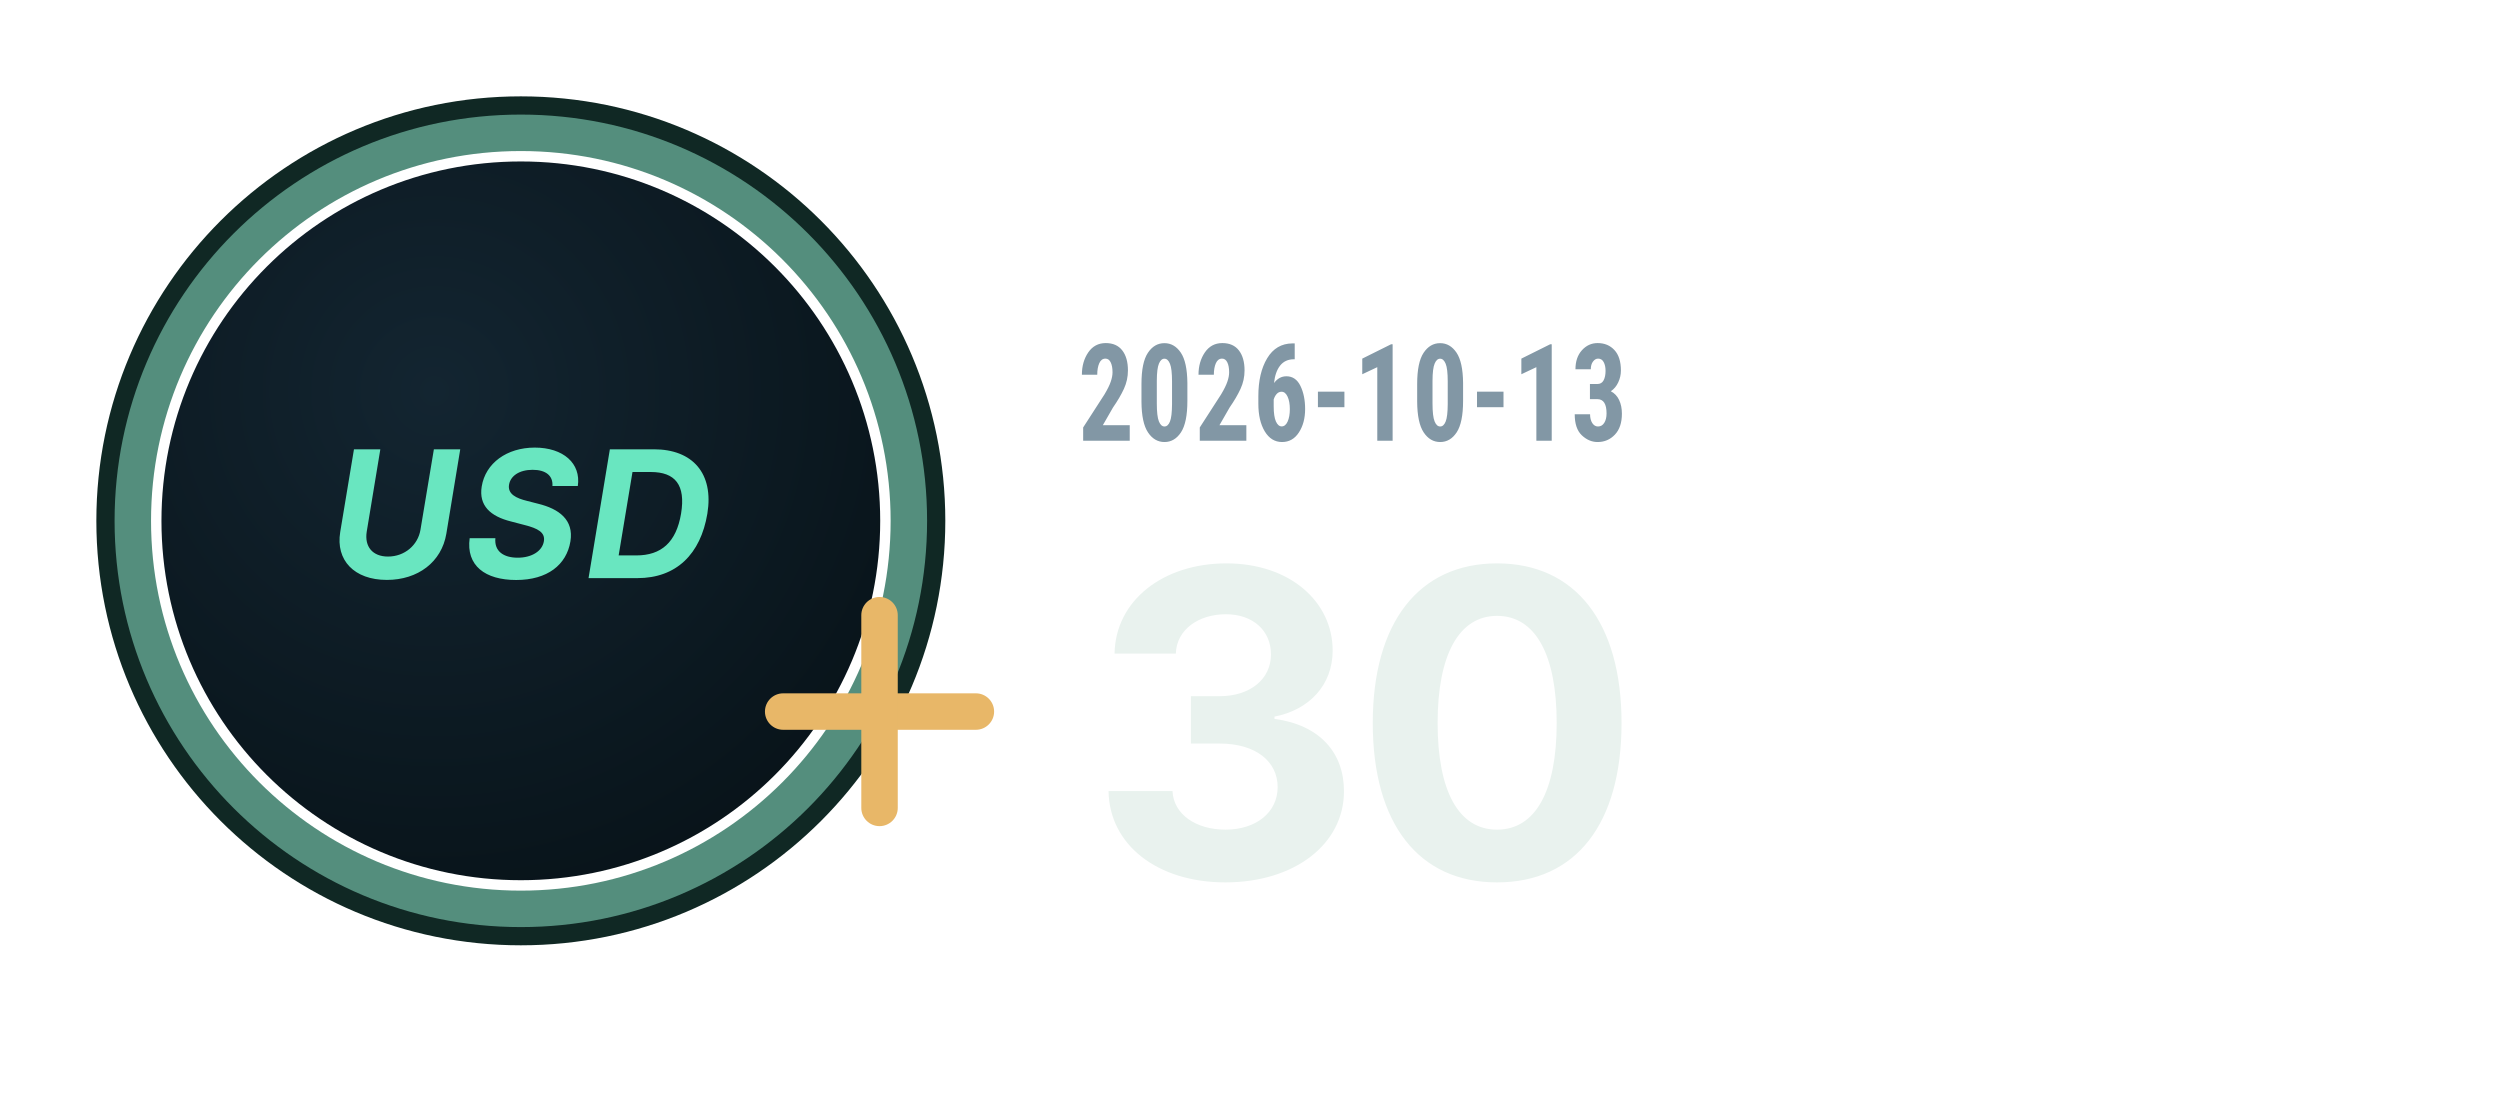
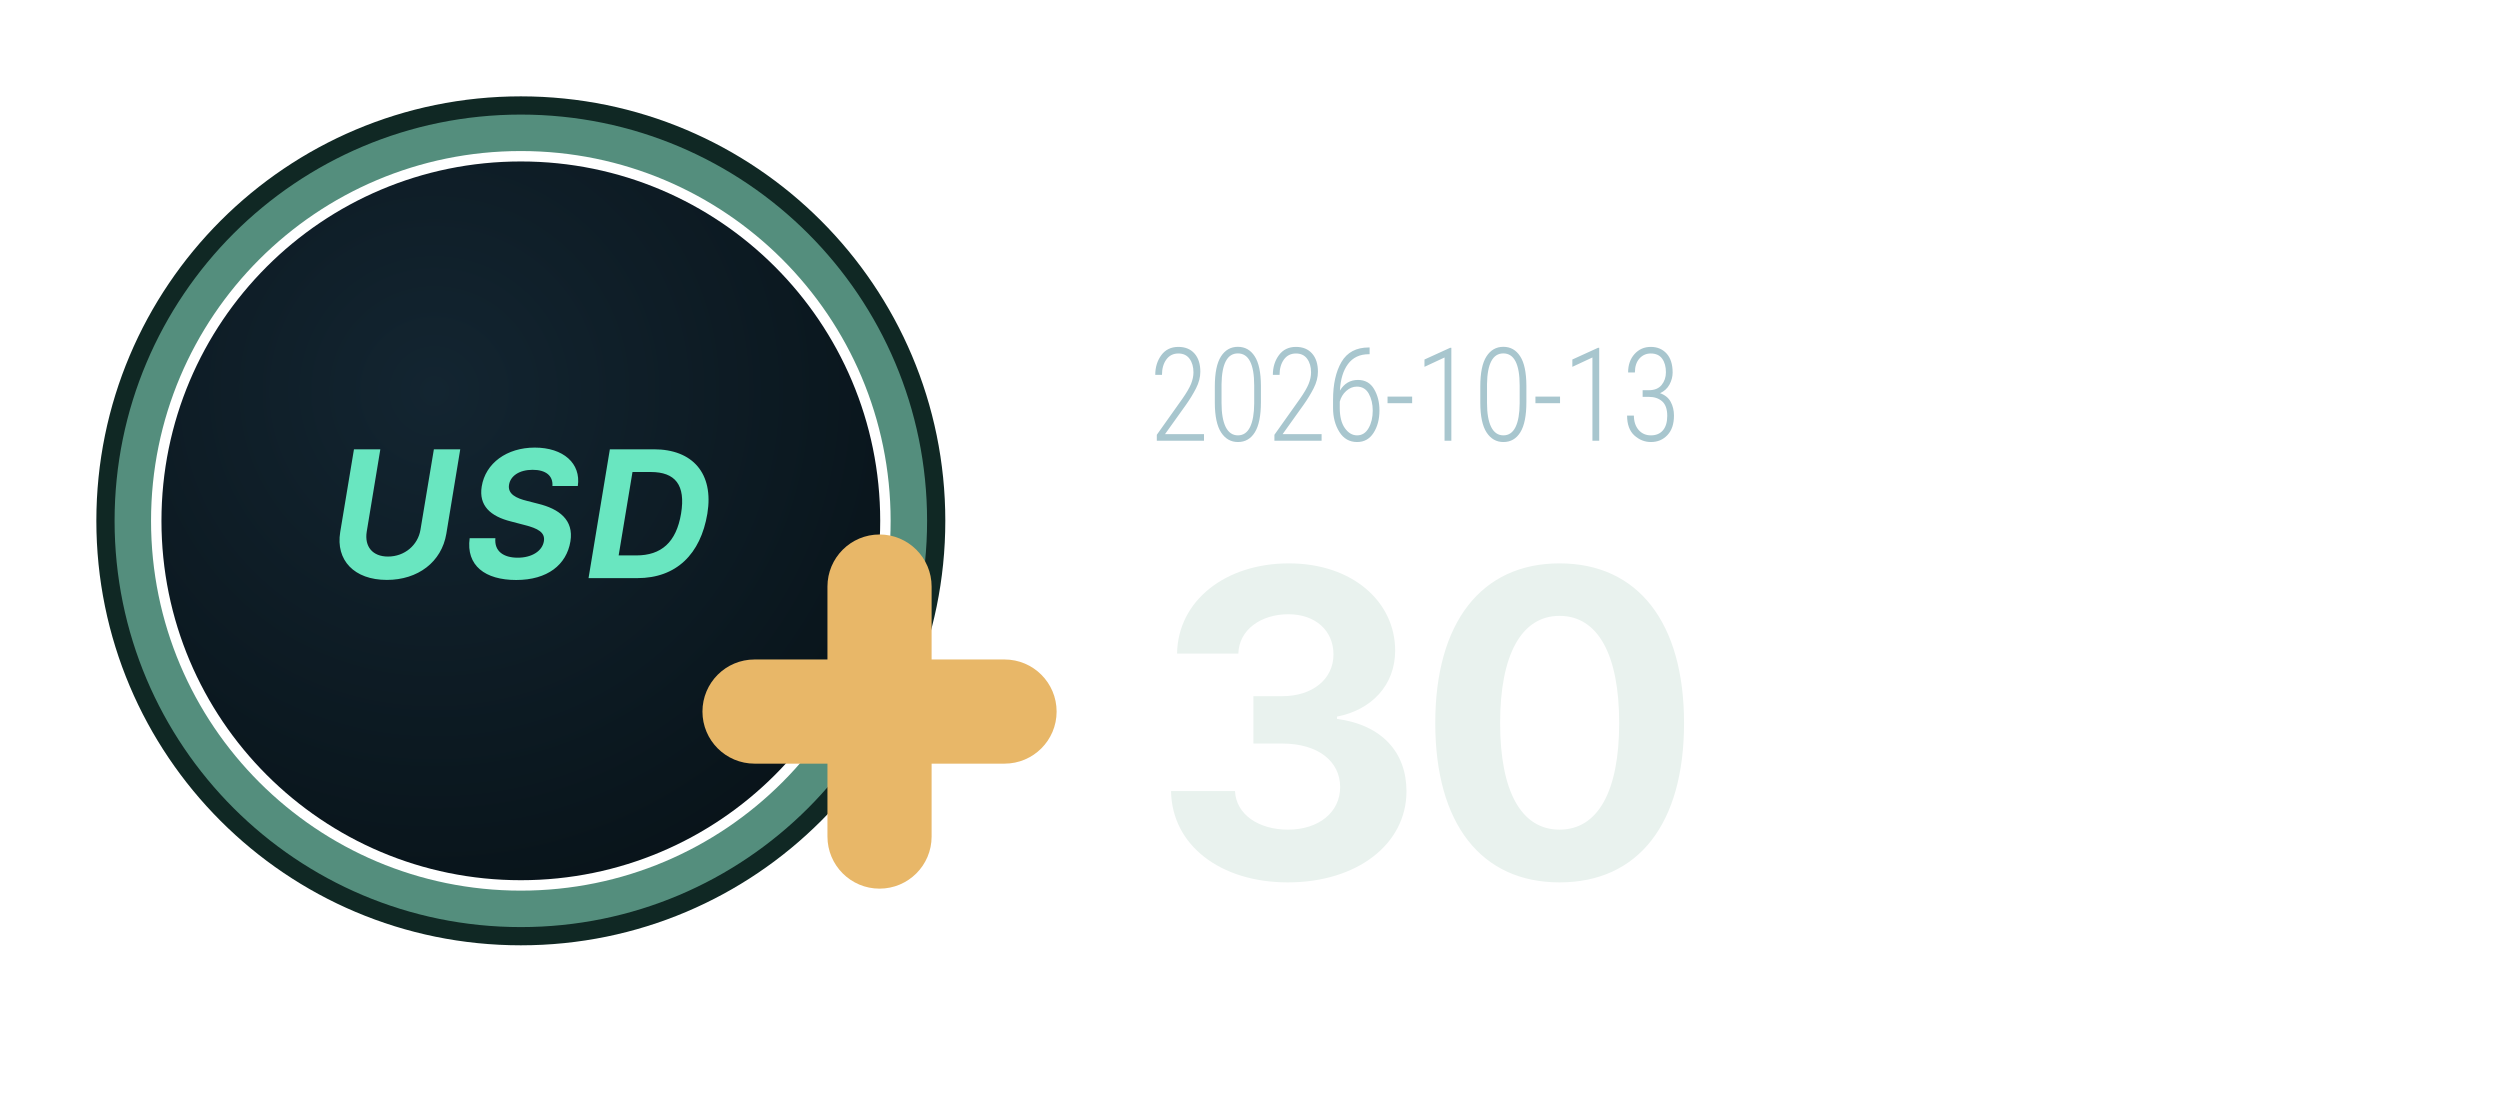
<svg xmlns="http://www.w3.org/2000/svg" viewBox="0 0 480 210">
  <defs>
    <radialGradient id="panel-p30-A-dark" cx="38%" cy="32%" r="75%">
      <stop offset="0%" stop-color="#132531" />
      <stop offset="100%" stop-color="#081319" />
    </radialGradient>
  </defs>
  <g font-family="Inter, 'DejaVu Sans', Helvetica, Arial, sans-serif">
    <circle cx="100" cy="100" r="78" fill="none" stroke="#102824" stroke-width="7" />
    <circle cx="100" cy="100" r="74.5" fill="none" stroke="#548e7d" stroke-width="7" />
    <circle cx="100" cy="100" r="69" fill="url(#panel-p30-A-dark)" />
    <text x="100" y="111" text-anchor="middle" font-size="34" font-weight="700" font-style="italic" letter-spacing="1" fill="#69e6c0">USD</text>
    <g transform="translate(168.87 136.62)">
-       <rect x="-22" y="-3.5" width="44" height="7" rx="3.5" fill="#e8b768" />
-       <rect x="-3.5" y="-22" width="7" height="44" rx="3.5" fill="#e8b768" />
+       <rect x="-34" y="-10.0" width="68" height="20" rx="10.0" fill="#e8b768" />
+       <rect x="-10.0" y="-34" width="20" height="68" rx="10.0" fill="#e8b768" />
    </g>
-     <text x="208.87" y="168.62" font-size="82" font-weight="700" letter-spacing="-2" fill="#e9f2ee" font-variant-numeric="tabular-nums">30</text>
-     <g transform="translate(259.71 84.62) scale(0.82 1)">
-       <text x="0" y="0" text-anchor="middle" font-family="'Inter Condensed', 'Roboto Condensed', 'Arial Narrow', Inter, 'DejaVu Sans', sans-serif" font-stretch="condensed" font-size="26" font-weight="600" letter-spacing="0.5" fill="#8297a5" font-variant-numeric="tabular-nums">2026-10-13</text>
+     <text x="220.87" y="168.62" font-size="82" font-weight="700" letter-spacing="-2" fill="#e9f2ee" font-variant-numeric="tabular-nums">30</text>
+     <g transform="translate(271.71 84.62) scale(0.96 1)">
+       <text x="0" y="0" text-anchor="middle" font-family="'Coin Date Condensed', 'Roboto Condensed', Arial, sans-serif" font-size="25" font-weight="300" letter-spacing="-0.4" fill="#A8C6CE" font-variant-numeric="tabular-nums">2026-10-13</text>
    </g>
  </g>
</svg>
